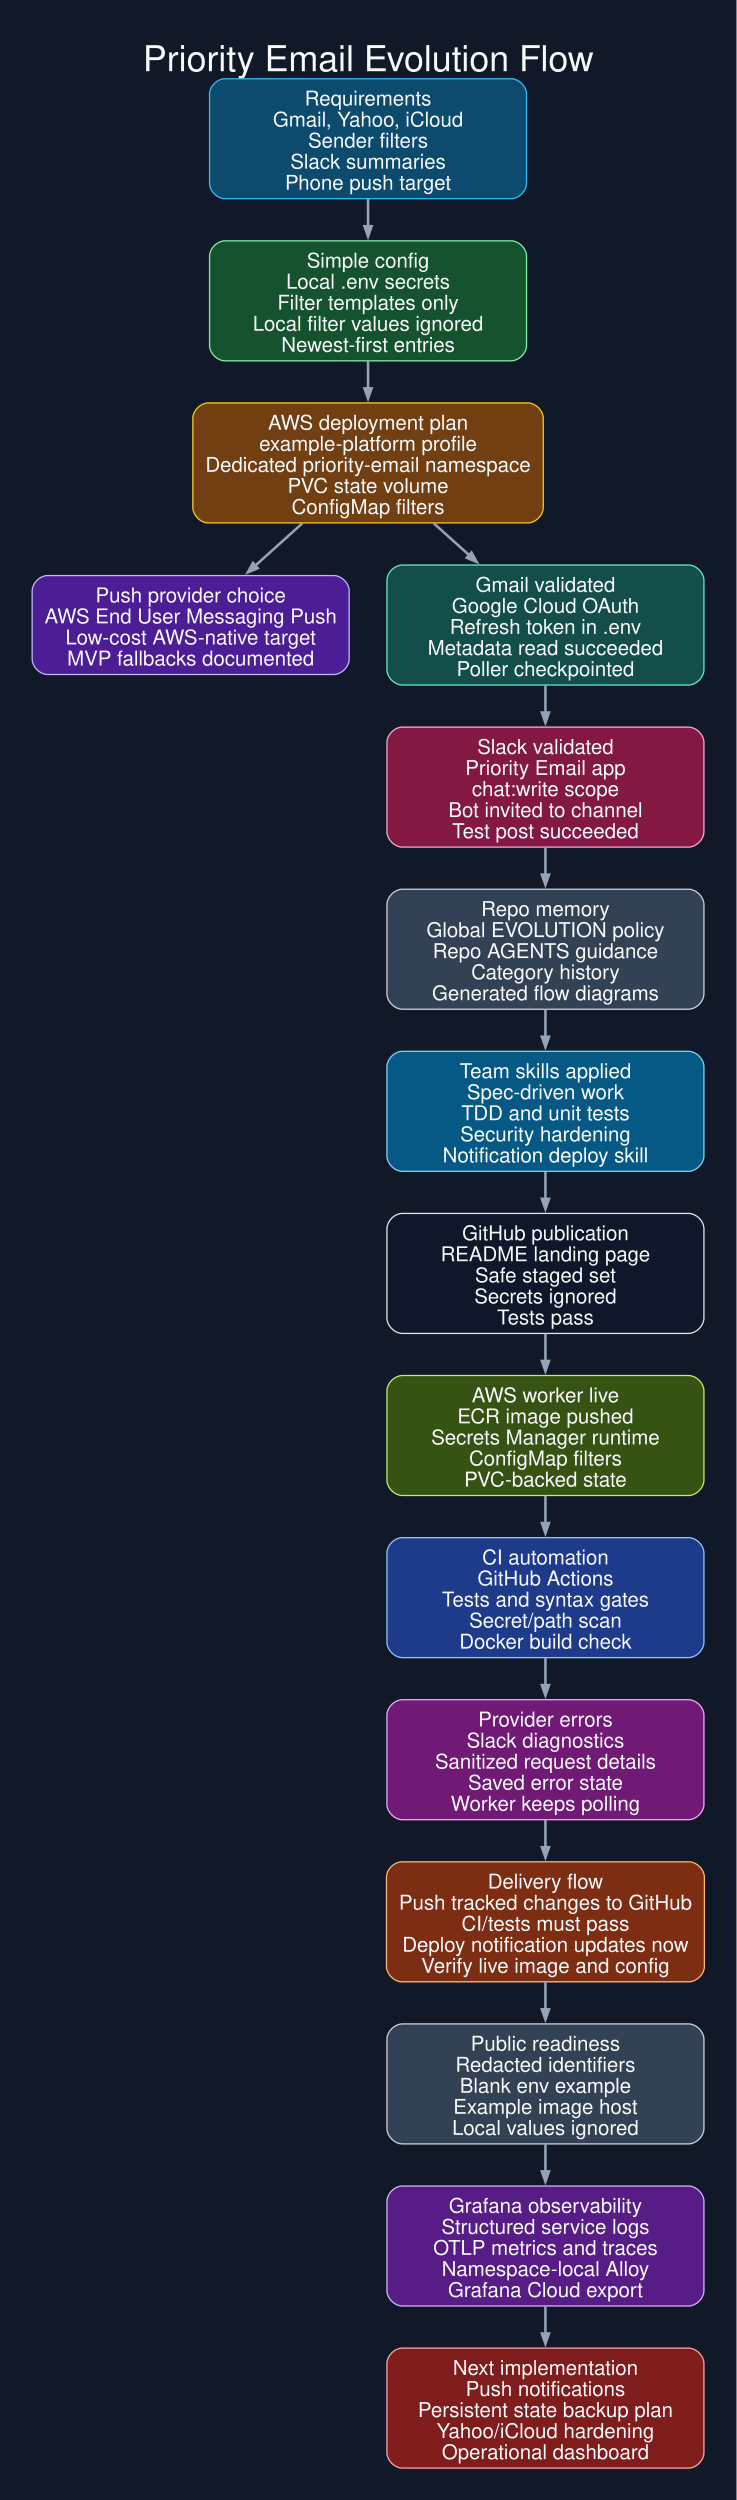
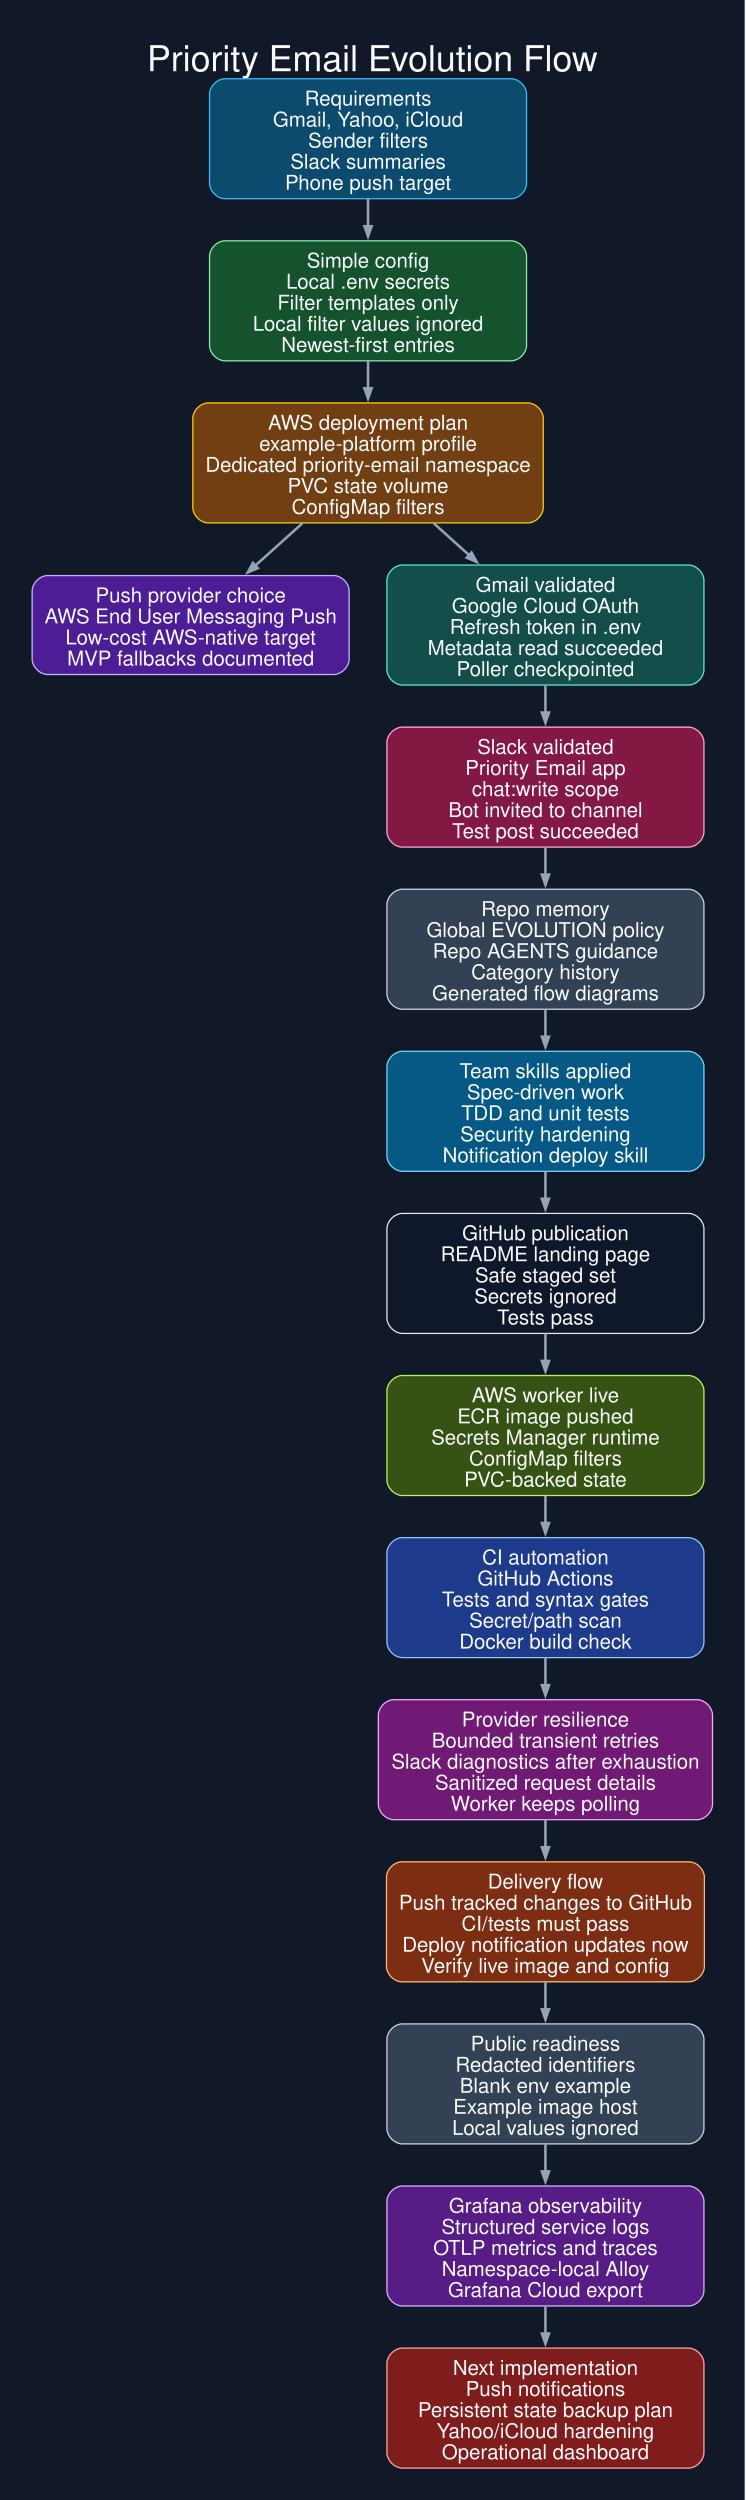
- <svg xmlns="http://www.w3.org/2000/svg" width="577pt" height="1959pt" viewBox="0.00 0.00 577.00 1959.00">
+ <svg xmlns="http://www.w3.org/2000/svg" width="584pt" height="1959pt" viewBox="0.00 0.00 584.00 1959.00">
  <g id="graph0" class="graph" transform="scale(1 1) rotate(0) translate(25.2 1934)">
-     <polygon fill="#111827" stroke="none" points="-25.2,25.2 -25.2,-1934 551.95,-1934 551.95,25.2 -25.2,25.2" />
-     <text xml:space="preserve" text-anchor="middle" x="263.37" y="-1878.2" font-family="Helvetica,sans-Serif" font-size="28.00" fill="#f8fafc">Priority Email Evolution Flow</text>
+     <polygon fill="#111827" stroke="none" points="-25.2,25.2 -25.2,-1934 558.32,-1934 558.32,25.2 -25.2,25.2" />
+     <text xml:space="preserve" text-anchor="middle" x="266.56" y="-1878.2" font-family="Helvetica,sans-Serif" font-size="28.00" fill="#f8fafc">Priority Email Evolution Flow</text>
    <g id="node1" class="node">
      <path fill="#0c4a6e" stroke="#38bdf8" d="M375.4,-1872.3C375.4,-1872.3 151,-1872.3 151,-1872.3 145,-1872.3 139,-1866.3 139,-1860.3 139,-1860.3 139,-1790.28 139,-1790.28 139,-1784.28 145,-1778.28 151,-1778.28 151,-1778.28 375.4,-1778.28 375.4,-1778.28 381.4,-1778.28 387.4,-1784.28 387.4,-1790.28 387.4,-1790.28 387.4,-1860.3 387.4,-1860.3 387.4,-1866.3 381.4,-1872.3 375.4,-1872.3" />
      <text xml:space="preserve" text-anchor="middle" x="263.2" y="-1851.34" font-family="Helvetica,sans-Serif" font-size="16.00" fill="#f8fafc">Requirements</text>
      <text xml:space="preserve" text-anchor="middle" x="263.2" y="-1834.84" font-family="Helvetica,sans-Serif" font-size="16.00" fill="#f8fafc">Gmail, Yahoo, iCloud</text>
      <text xml:space="preserve" text-anchor="middle" x="263.2" y="-1818.34" font-family="Helvetica,sans-Serif" font-size="16.00" fill="#f8fafc">Sender filters</text>
      <text xml:space="preserve" text-anchor="middle" x="263.2" y="-1801.84" font-family="Helvetica,sans-Serif" font-size="16.00" fill="#f8fafc">Slack summaries</text>
      <text xml:space="preserve" text-anchor="middle" x="263.2" y="-1785.34" font-family="Helvetica,sans-Serif" font-size="16.00" fill="#f8fafc">Phone push target</text>
    </g>
    <g id="node2" class="node">
      <path fill="#14532d" stroke="#86efac" d="M375.4,-1745.28C375.4,-1745.28 151,-1745.28 151,-1745.28 145,-1745.28 139,-1739.28 139,-1733.28 139,-1733.28 139,-1663.26 139,-1663.26 139,-1657.26 145,-1651.26 151,-1651.26 151,-1651.26 375.4,-1651.26 375.4,-1651.26 381.4,-1651.26 387.4,-1657.26 387.4,-1663.26 387.4,-1663.26 387.4,-1733.28 387.4,-1733.28 387.4,-1739.28 381.4,-1745.28 375.4,-1745.28" />
      <text xml:space="preserve" text-anchor="middle" x="263.2" y="-1724.32" font-family="Helvetica,sans-Serif" font-size="16.00" fill="#f8fafc">Simple config</text>
      <text xml:space="preserve" text-anchor="middle" x="263.2" y="-1707.82" font-family="Helvetica,sans-Serif" font-size="16.00" fill="#f8fafc">Local .env secrets</text>
      <text xml:space="preserve" text-anchor="middle" x="263.2" y="-1691.32" font-family="Helvetica,sans-Serif" font-size="16.00" fill="#f8fafc">Filter templates only</text>
      <text xml:space="preserve" text-anchor="middle" x="263.2" y="-1674.82" font-family="Helvetica,sans-Serif" font-size="16.00" fill="#f8fafc">Local filter values ignored</text>
      <text xml:space="preserve" text-anchor="middle" x="263.2" y="-1658.32" font-family="Helvetica,sans-Serif" font-size="16.00" fill="#f8fafc">Newest-first entries</text>
    </g>
    <g id="edge1" class="edge">
      <path fill="none" stroke="#94a3b8" stroke-width="2" d="M263.2,-1778.09C263.2,-1771.07 263.2,-1763.76 263.2,-1756.53" />
      <polygon fill="#94a3b8" stroke="#94a3b8" stroke-width="2" points="266,-1756.72 263.2,-1748.72 260.4,-1756.72 266,-1756.72" />
    </g>
    <g id="node3" class="node">
      <path fill="#713f12" stroke="#facc15" d="M388.5,-1618.26C388.5,-1618.26 137.9,-1618.26 137.9,-1618.26 131.9,-1618.26 125.91,-1612.26 125.91,-1606.26 125.91,-1606.26 125.91,-1536.24 125.91,-1536.24 125.91,-1530.24 131.91,-1524.24 137.91,-1524.24 137.91,-1524.24 388.5,-1524.24 388.5,-1524.24 394.5,-1524.24 400.5,-1530.24 400.5,-1536.24 400.5,-1536.24 400.5,-1606.26 400.5,-1606.26 400.5,-1612.26 394.5,-1618.26 388.5,-1618.26" />
      <text xml:space="preserve" text-anchor="middle" x="263.2" y="-1597.3" font-family="Helvetica,sans-Serif" font-size="16.00" fill="#f8fafc">AWS deployment plan</text>
      <text xml:space="preserve" text-anchor="middle" x="263.2" y="-1580.8" font-family="Helvetica,sans-Serif" font-size="16.00" fill="#f8fafc">example-platform profile</text>
      <text xml:space="preserve" text-anchor="middle" x="263.2" y="-1564.3" font-family="Helvetica,sans-Serif" font-size="16.00" fill="#f8fafc">Dedicated priority-email namespace</text>
      <text xml:space="preserve" text-anchor="middle" x="263.2" y="-1547.8" font-family="Helvetica,sans-Serif" font-size="16.00" fill="#f8fafc">PVC state volume</text>
      <text xml:space="preserve" text-anchor="middle" x="263.2" y="-1531.3" font-family="Helvetica,sans-Serif" font-size="16.00" fill="#f8fafc">ConfigMap filters</text>
    </g>
    <g id="edge2" class="edge">
      <path fill="none" stroke="#94a3b8" stroke-width="2" d="M263.2,-1651.07C263.2,-1644.05 263.2,-1636.74 263.2,-1629.51" />
      <polygon fill="#94a3b8" stroke="#94a3b8" stroke-width="2" points="266,-1629.7 263.2,-1621.7 260.4,-1629.7 266,-1629.7" />
    </g>
    <g id="node4" class="node">
      <path fill="#4c1d95" stroke="#c4b5fd" d="M236.4,-1482.99C236.4,-1482.99 12,-1482.99 12,-1482.99 6,-1482.99 0,-1476.99 0,-1470.99 0,-1470.99 0,-1417.47 0,-1417.47 0,-1411.47 6,-1405.47 12,-1405.47 12,-1405.47 236.4,-1405.47 236.4,-1405.47 242.4,-1405.47 248.4,-1411.47 248.4,-1417.47 248.4,-1417.47 248.4,-1470.99 248.4,-1470.99 248.4,-1476.99 242.4,-1482.99 236.4,-1482.99" />
      <text xml:space="preserve" text-anchor="middle" x="124.2" y="-1462.03" font-family="Helvetica,sans-Serif" font-size="16.00" fill="#f8fafc">Push provider choice</text>
      <text xml:space="preserve" text-anchor="middle" x="124.2" y="-1445.53" font-family="Helvetica,sans-Serif" font-size="16.00" fill="#f8fafc">AWS End User Messaging Push</text>
      <text xml:space="preserve" text-anchor="middle" x="124.2" y="-1429.03" font-family="Helvetica,sans-Serif" font-size="16.00" fill="#f8fafc">Low-cost AWS-native target</text>
      <text xml:space="preserve" text-anchor="middle" x="124.2" y="-1412.53" font-family="Helvetica,sans-Serif" font-size="16.00" fill="#f8fafc">MVP fallbacks documented</text>
    </g>
    <g id="edge3" class="edge">
      <path fill="none" stroke="#94a3b8" stroke-width="2" d="M211.84,-1524.05C199.77,-1513.2 186.92,-1501.65 174.89,-1490.82" />
      <polygon fill="#94a3b8" stroke="#94a3b8" stroke-width="2" points="176.78,-1488.75 168.96,-1485.49 173.03,-1492.92 176.78,-1488.75" />
    </g>
    <g id="node5" class="node">
      <path fill="#134e4a" stroke="#5eead4" d="M514.4,-1491.24C514.4,-1491.24 290,-1491.24 290,-1491.24 284,-1491.24 278,-1485.24 278,-1479.24 278,-1479.24 278,-1409.22 278,-1409.22 278,-1403.22 284,-1397.22 290,-1397.22 290,-1397.22 514.4,-1397.22 514.4,-1397.22 520.4,-1397.22 526.4,-1403.22 526.4,-1409.22 526.4,-1409.22 526.4,-1479.24 526.4,-1479.24 526.4,-1485.24 520.4,-1491.24 514.4,-1491.24" />
      <text xml:space="preserve" text-anchor="middle" x="402.2" y="-1470.28" font-family="Helvetica,sans-Serif" font-size="16.00" fill="#f8fafc">Gmail validated</text>
      <text xml:space="preserve" text-anchor="middle" x="402.2" y="-1453.78" font-family="Helvetica,sans-Serif" font-size="16.00" fill="#f8fafc">Google Cloud OAuth</text>
      <text xml:space="preserve" text-anchor="middle" x="402.2" y="-1437.28" font-family="Helvetica,sans-Serif" font-size="16.00" fill="#f8fafc">Refresh token in .env</text>
      <text xml:space="preserve" text-anchor="middle" x="402.2" y="-1420.78" font-family="Helvetica,sans-Serif" font-size="16.00" fill="#f8fafc">Metadata read succeeded</text>
      <text xml:space="preserve" text-anchor="middle" x="402.2" y="-1404.28" font-family="Helvetica,sans-Serif" font-size="16.00" fill="#f8fafc">Poller checkpointed</text>
    </g>
    <g id="edge4" class="edge">
      <path fill="none" stroke="#94a3b8" stroke-width="2" d="M314.56,-1524.05C323.66,-1515.87 333.19,-1507.3 342.49,-1498.93" />
      <polygon fill="#94a3b8" stroke="#94a3b8" stroke-width="2" points="344.26,-1501.11 348.33,-1493.68 340.51,-1496.95 344.26,-1501.11" />
    </g>
    <g id="node6" class="node">
      <path fill="#831843" stroke="#f9a8d4" d="M514.4,-1364.22C514.4,-1364.22 290,-1364.22 290,-1364.22 284,-1364.22 278,-1358.22 278,-1352.22 278,-1352.22 278,-1282.2 278,-1282.2 278,-1276.2 284,-1270.2 290,-1270.2 290,-1270.2 514.4,-1270.2 514.4,-1270.2 520.4,-1270.2 526.4,-1276.2 526.4,-1282.2 526.4,-1282.2 526.4,-1352.22 526.4,-1352.22 526.4,-1358.22 520.4,-1364.22 514.4,-1364.22" />
      <text xml:space="preserve" text-anchor="middle" x="402.2" y="-1343.26" font-family="Helvetica,sans-Serif" font-size="16.00" fill="#f8fafc">Slack validated</text>
      <text xml:space="preserve" text-anchor="middle" x="402.2" y="-1326.76" font-family="Helvetica,sans-Serif" font-size="16.00" fill="#f8fafc">Priority Email app</text>
      <text xml:space="preserve" text-anchor="middle" x="402.2" y="-1310.26" font-family="Helvetica,sans-Serif" font-size="16.00" fill="#f8fafc">chat:write scope</text>
      <text xml:space="preserve" text-anchor="middle" x="402.2" y="-1293.76" font-family="Helvetica,sans-Serif" font-size="16.00" fill="#f8fafc">Bot invited to channel</text>
      <text xml:space="preserve" text-anchor="middle" x="402.2" y="-1277.26" font-family="Helvetica,sans-Serif" font-size="16.00" fill="#f8fafc">Test post succeeded</text>
    </g>
    <g id="edge5" class="edge">
      <path fill="none" stroke="#94a3b8" stroke-width="2" d="M402.2,-1397.03C402.2,-1390.01 402.2,-1382.7 402.2,-1375.47" />
      <polygon fill="#94a3b8" stroke="#94a3b8" stroke-width="2" points="405,-1375.66 402.2,-1367.66 399.4,-1375.66 405,-1375.66" />
    </g>
    <g id="node7" class="node">
      <path fill="#334155" stroke="#cbd5e1" d="M514.4,-1237.2C514.4,-1237.2 290,-1237.2 290,-1237.2 284,-1237.2 278,-1231.2 278,-1225.2 278,-1225.2 278,-1155.18 278,-1155.18 278,-1149.18 284,-1143.18 290,-1143.18 290,-1143.18 514.4,-1143.18 514.4,-1143.18 520.4,-1143.18 526.4,-1149.18 526.4,-1155.18 526.4,-1155.18 526.4,-1225.2 526.4,-1225.2 526.4,-1231.2 520.4,-1237.2 514.4,-1237.2" />
      <text xml:space="preserve" text-anchor="middle" x="402.2" y="-1216.24" font-family="Helvetica,sans-Serif" font-size="16.00" fill="#f8fafc">Repo memory</text>
      <text xml:space="preserve" text-anchor="middle" x="402.2" y="-1199.74" font-family="Helvetica,sans-Serif" font-size="16.00" fill="#f8fafc">Global EVOLUTION policy</text>
      <text xml:space="preserve" text-anchor="middle" x="402.2" y="-1183.24" font-family="Helvetica,sans-Serif" font-size="16.00" fill="#f8fafc">Repo AGENTS guidance</text>
      <text xml:space="preserve" text-anchor="middle" x="402.2" y="-1166.74" font-family="Helvetica,sans-Serif" font-size="16.00" fill="#f8fafc">Category history</text>
      <text xml:space="preserve" text-anchor="middle" x="402.2" y="-1150.24" font-family="Helvetica,sans-Serif" font-size="16.00" fill="#f8fafc">Generated flow diagrams</text>
    </g>
    <g id="edge6" class="edge">
      <path fill="none" stroke="#94a3b8" stroke-width="2" d="M402.2,-1270.01C402.2,-1262.99 402.2,-1255.68 402.2,-1248.45" />
      <polygon fill="#94a3b8" stroke="#94a3b8" stroke-width="2" points="405,-1248.64 402.2,-1240.64 399.4,-1248.64 405,-1248.64" />
    </g>
    <g id="node8" class="node">
      <path fill="#075985" stroke="#7dd3fc" d="M514.4,-1110.18C514.4,-1110.18 290,-1110.18 290,-1110.18 284,-1110.18 278,-1104.18 278,-1098.18 278,-1098.18 278,-1028.16 278,-1028.16 278,-1022.16 284,-1016.16 290,-1016.16 290,-1016.16 514.4,-1016.16 514.4,-1016.16 520.4,-1016.16 526.4,-1022.16 526.4,-1028.16 526.4,-1028.16 526.4,-1098.18 526.4,-1098.18 526.4,-1104.18 520.4,-1110.18 514.4,-1110.18" />
      <text xml:space="preserve" text-anchor="middle" x="402.2" y="-1089.22" font-family="Helvetica,sans-Serif" font-size="16.00" fill="#f8fafc">Team skills applied</text>
      <text xml:space="preserve" text-anchor="middle" x="402.2" y="-1072.72" font-family="Helvetica,sans-Serif" font-size="16.00" fill="#f8fafc">Spec-driven work</text>
      <text xml:space="preserve" text-anchor="middle" x="402.2" y="-1056.22" font-family="Helvetica,sans-Serif" font-size="16.00" fill="#f8fafc">TDD and unit tests</text>
      <text xml:space="preserve" text-anchor="middle" x="402.2" y="-1039.72" font-family="Helvetica,sans-Serif" font-size="16.00" fill="#f8fafc">Security hardening</text>
      <text xml:space="preserve" text-anchor="middle" x="402.2" y="-1023.22" font-family="Helvetica,sans-Serif" font-size="16.00" fill="#f8fafc">Notification deploy skill</text>
    </g>
    <g id="edge7" class="edge">
      <path fill="none" stroke="#94a3b8" stroke-width="2" d="M402.2,-1142.99C402.2,-1135.97 402.2,-1128.66 402.2,-1121.43" />
      <polygon fill="#94a3b8" stroke="#94a3b8" stroke-width="2" points="405,-1121.62 402.2,-1113.62 399.4,-1121.62 405,-1121.62" />
    </g>
    <g id="node9" class="node">
      <path fill="#0f172a" stroke="#e5e7eb" d="M514.4,-983.16C514.4,-983.16 290,-983.16 290,-983.16 284,-983.16 278,-977.16 278,-971.16 278,-971.16 278,-901.14 278,-901.14 278,-895.14 284,-889.14 290,-889.14 290,-889.14 514.4,-889.14 514.4,-889.14 520.4,-889.14 526.4,-895.14 526.4,-901.14 526.4,-901.14 526.4,-971.16 526.4,-971.16 526.4,-977.16 520.4,-983.16 514.4,-983.16" />
      <text xml:space="preserve" text-anchor="middle" x="402.2" y="-962.2" font-family="Helvetica,sans-Serif" font-size="16.00" fill="#f8fafc">GitHub publication</text>
      <text xml:space="preserve" text-anchor="middle" x="402.2" y="-945.7" font-family="Helvetica,sans-Serif" font-size="16.00" fill="#f8fafc">README landing page</text>
      <text xml:space="preserve" text-anchor="middle" x="402.2" y="-929.2" font-family="Helvetica,sans-Serif" font-size="16.00" fill="#f8fafc">Safe staged set</text>
      <text xml:space="preserve" text-anchor="middle" x="402.2" y="-912.7" font-family="Helvetica,sans-Serif" font-size="16.00" fill="#f8fafc">Secrets ignored</text>
      <text xml:space="preserve" text-anchor="middle" x="402.2" y="-896.2" font-family="Helvetica,sans-Serif" font-size="16.00" fill="#f8fafc">Tests pass</text>
    </g>
    <g id="edge8" class="edge">
      <path fill="none" stroke="#94a3b8" stroke-width="2" d="M402.2,-1015.97C402.2,-1008.95 402.2,-1001.64 402.2,-994.41" />
      <polygon fill="#94a3b8" stroke="#94a3b8" stroke-width="2" points="405,-994.6 402.2,-986.6 399.4,-994.6 405,-994.6" />
    </g>
    <g id="node10" class="node">
      <path fill="#365314" stroke="#bef264" d="M514.4,-856.14C514.4,-856.14 290,-856.14 290,-856.14 284,-856.14 278,-850.14 278,-844.14 278,-844.14 278,-774.12 278,-774.12 278,-768.12 284,-762.12 290,-762.12 290,-762.12 514.4,-762.12 514.4,-762.12 520.4,-762.12 526.4,-768.12 526.4,-774.12 526.4,-774.12 526.4,-844.14 526.4,-844.14 526.4,-850.14 520.4,-856.14 514.4,-856.14" />
      <text xml:space="preserve" text-anchor="middle" x="402.2" y="-835.18" font-family="Helvetica,sans-Serif" font-size="16.00" fill="#f8fafc">AWS worker live</text>
      <text xml:space="preserve" text-anchor="middle" x="402.2" y="-818.68" font-family="Helvetica,sans-Serif" font-size="16.00" fill="#f8fafc">ECR image pushed</text>
      <text xml:space="preserve" text-anchor="middle" x="402.2" y="-802.18" font-family="Helvetica,sans-Serif" font-size="16.00" fill="#f8fafc">Secrets Manager runtime</text>
      <text xml:space="preserve" text-anchor="middle" x="402.2" y="-785.68" font-family="Helvetica,sans-Serif" font-size="16.00" fill="#f8fafc">ConfigMap filters</text>
      <text xml:space="preserve" text-anchor="middle" x="402.2" y="-769.18" font-family="Helvetica,sans-Serif" font-size="16.00" fill="#f8fafc">PVC-backed state</text>
    </g>
    <g id="edge9" class="edge">
      <path fill="none" stroke="#94a3b8" stroke-width="2" d="M402.2,-888.95C402.2,-881.93 402.2,-874.62 402.2,-867.39" />
      <polygon fill="#94a3b8" stroke="#94a3b8" stroke-width="2" points="405,-867.58 402.2,-859.58 399.4,-867.58 405,-867.58" />
    </g>
    <g id="node11" class="node">
      <path fill="#1e3a8a" stroke="#93c5fd" d="M514.4,-729.12C514.4,-729.12 290,-729.12 290,-729.12 284,-729.12 278,-723.12 278,-717.12 278,-717.12 278,-647.1 278,-647.1 278,-641.1 284,-635.1 290,-635.1 290,-635.1 514.4,-635.1 514.4,-635.1 520.4,-635.1 526.4,-641.1 526.4,-647.1 526.4,-647.1 526.4,-717.12 526.4,-717.12 526.4,-723.12 520.4,-729.12 514.4,-729.12" />
      <text xml:space="preserve" text-anchor="middle" x="402.2" y="-708.16" font-family="Helvetica,sans-Serif" font-size="16.00" fill="#f8fafc">CI automation</text>
      <text xml:space="preserve" text-anchor="middle" x="402.2" y="-691.66" font-family="Helvetica,sans-Serif" font-size="16.00" fill="#f8fafc">GitHub Actions</text>
      <text xml:space="preserve" text-anchor="middle" x="402.2" y="-675.16" font-family="Helvetica,sans-Serif" font-size="16.00" fill="#f8fafc">Tests and syntax gates</text>
      <text xml:space="preserve" text-anchor="middle" x="402.2" y="-658.66" font-family="Helvetica,sans-Serif" font-size="16.00" fill="#f8fafc">Secret/path scan</text>
      <text xml:space="preserve" text-anchor="middle" x="402.2" y="-642.16" font-family="Helvetica,sans-Serif" font-size="16.00" fill="#f8fafc">Docker build check</text>
    </g>
    <g id="edge10" class="edge">
      <path fill="none" stroke="#94a3b8" stroke-width="2" d="M402.2,-761.93C402.2,-754.91 402.2,-747.6 402.2,-740.37" />
      <polygon fill="#94a3b8" stroke="#94a3b8" stroke-width="2" points="405,-740.56 402.2,-732.56 399.4,-740.56 405,-740.56" />
    </g>
    <g id="node12" class="node">
-       <path fill="#701a75" stroke="#f0abfc" d="M514.4,-602.1C514.4,-602.1 290,-602.1 290,-602.1 284,-602.1 278,-596.1 278,-590.1 278,-590.1 278,-520.08 278,-520.08 278,-514.08 284,-508.08 290,-508.08 290,-508.08 514.4,-508.08 514.4,-508.08 520.4,-508.08 526.4,-514.08 526.4,-520.08 526.4,-520.08 526.4,-590.1 526.4,-590.1 526.4,-596.1 520.4,-602.1 514.4,-602.1" />
-       <text xml:space="preserve" text-anchor="middle" x="402.2" y="-581.14" font-family="Helvetica,sans-Serif" font-size="16.00" fill="#f8fafc">Provider errors</text>
-       <text xml:space="preserve" text-anchor="middle" x="402.2" y="-564.64" font-family="Helvetica,sans-Serif" font-size="16.00" fill="#f8fafc">Slack diagnostics</text>
-       <text xml:space="preserve" text-anchor="middle" x="402.2" y="-548.14" font-family="Helvetica,sans-Serif" font-size="16.00" fill="#f8fafc">Sanitized request details</text>
-       <text xml:space="preserve" text-anchor="middle" x="402.2" y="-531.64" font-family="Helvetica,sans-Serif" font-size="16.00" fill="#f8fafc">Saved error state</text>
+       <path fill="#701a75" stroke="#f0abfc" d="M521.12,-602.1C521.12,-602.1 283.28,-602.1 283.28,-602.1 277.28,-602.1 271.28,-596.1 271.28,-590.1 271.28,-590.1 271.28,-520.08 271.28,-520.08 271.28,-514.08 277.28,-508.08 283.28,-508.08 283.28,-508.08 521.12,-508.08 521.12,-508.08 527.12,-508.08 533.12,-514.08 533.12,-520.08 533.12,-520.08 533.12,-590.1 533.12,-590.1 533.12,-596.1 527.12,-602.1 521.12,-602.1" />
+       <text xml:space="preserve" text-anchor="middle" x="402.2" y="-581.14" font-family="Helvetica,sans-Serif" font-size="16.00" fill="#f8fafc">Provider resilience</text>
+       <text xml:space="preserve" text-anchor="middle" x="402.2" y="-564.64" font-family="Helvetica,sans-Serif" font-size="16.00" fill="#f8fafc">Bounded transient retries</text>
+       <text xml:space="preserve" text-anchor="middle" x="402.2" y="-548.14" font-family="Helvetica,sans-Serif" font-size="16.00" fill="#f8fafc">Slack diagnostics after exhaustion</text>
+       <text xml:space="preserve" text-anchor="middle" x="402.2" y="-531.64" font-family="Helvetica,sans-Serif" font-size="16.00" fill="#f8fafc">Sanitized request details</text>
      <text xml:space="preserve" text-anchor="middle" x="402.2" y="-515.14" font-family="Helvetica,sans-Serif" font-size="16.00" fill="#f8fafc">Worker keeps polling</text>
    </g>
    <g id="edge11" class="edge">
      <path fill="none" stroke="#94a3b8" stroke-width="2" d="M402.2,-634.91C402.2,-627.89 402.2,-620.58 402.2,-613.35" />
      <polygon fill="#94a3b8" stroke="#94a3b8" stroke-width="2" points="405,-613.54 402.2,-605.54 399.4,-613.54 405,-613.54" />
    </g>
    <g id="node13" class="node">
      <path fill="#7c2d12" stroke="#fdba74" d="M514.75,-475.08C514.75,-475.08 289.65,-475.08 289.65,-475.08 283.65,-475.08 277.65,-469.08 277.65,-463.08 277.65,-463.08 277.65,-393.06 277.65,-393.06 277.65,-387.06 283.65,-381.06 289.65,-381.06 289.65,-381.06 514.75,-381.06 514.75,-381.06 520.75,-381.06 526.75,-387.06 526.75,-393.06 526.75,-393.06 526.75,-463.08 526.75,-463.08 526.75,-469.08 520.75,-475.08 514.75,-475.08" />
      <text xml:space="preserve" text-anchor="middle" x="402.2" y="-454.12" font-family="Helvetica,sans-Serif" font-size="16.00" fill="#f8fafc">Delivery flow</text>
      <text xml:space="preserve" text-anchor="middle" x="402.2" y="-437.62" font-family="Helvetica,sans-Serif" font-size="16.00" fill="#f8fafc">Push tracked changes to GitHub</text>
      <text xml:space="preserve" text-anchor="middle" x="402.2" y="-421.12" font-family="Helvetica,sans-Serif" font-size="16.00" fill="#f8fafc">CI/tests must pass</text>
      <text xml:space="preserve" text-anchor="middle" x="402.2" y="-404.62" font-family="Helvetica,sans-Serif" font-size="16.00" fill="#f8fafc">Deploy notification updates now</text>
      <text xml:space="preserve" text-anchor="middle" x="402.2" y="-388.12" font-family="Helvetica,sans-Serif" font-size="16.00" fill="#f8fafc">Verify live image and config</text>
    </g>
    <g id="edge12" class="edge">
      <path fill="none" stroke="#94a3b8" stroke-width="2" d="M402.2,-507.89C402.2,-500.87 402.2,-493.56 402.2,-486.33" />
      <polygon fill="#94a3b8" stroke="#94a3b8" stroke-width="2" points="405,-486.52 402.2,-478.52 399.4,-486.52 405,-486.52" />
    </g>
    <g id="node14" class="node">
      <path fill="#334155" stroke="#cbd5e1" d="M514.4,-348.06C514.4,-348.06 290,-348.06 290,-348.06 284,-348.06 278,-342.06 278,-336.06 278,-336.06 278,-266.04 278,-266.04 278,-260.04 284,-254.04 290,-254.04 290,-254.04 514.4,-254.04 514.4,-254.04 520.4,-254.04 526.4,-260.04 526.4,-266.04 526.4,-266.04 526.4,-336.06 526.4,-336.06 526.4,-342.06 520.4,-348.06 514.4,-348.06" />
      <text xml:space="preserve" text-anchor="middle" x="402.2" y="-327.1" font-family="Helvetica,sans-Serif" font-size="16.00" fill="#f8fafc">Public readiness</text>
      <text xml:space="preserve" text-anchor="middle" x="402.2" y="-310.6" font-family="Helvetica,sans-Serif" font-size="16.00" fill="#f8fafc">Redacted identifiers</text>
      <text xml:space="preserve" text-anchor="middle" x="402.2" y="-294.1" font-family="Helvetica,sans-Serif" font-size="16.00" fill="#f8fafc">Blank env example</text>
      <text xml:space="preserve" text-anchor="middle" x="402.2" y="-277.6" font-family="Helvetica,sans-Serif" font-size="16.00" fill="#f8fafc">Example image host</text>
      <text xml:space="preserve" text-anchor="middle" x="402.2" y="-261.1" font-family="Helvetica,sans-Serif" font-size="16.00" fill="#f8fafc">Local values ignored</text>
    </g>
    <g id="edge13" class="edge">
      <path fill="none" stroke="#94a3b8" stroke-width="2" d="M402.2,-380.87C402.2,-373.85 402.2,-366.54 402.2,-359.31" />
      <polygon fill="#94a3b8" stroke="#94a3b8" stroke-width="2" points="405,-359.5 402.2,-351.5 399.4,-359.5 405,-359.5" />
    </g>
    <g id="node15" class="node">
      <path fill="#581c87" stroke="#d8b4fe" d="M514.4,-221.04C514.4,-221.04 290,-221.04 290,-221.04 284,-221.04 278,-215.04 278,-209.04 278,-209.04 278,-139.02 278,-139.02 278,-133.02 284,-127.02 290,-127.02 290,-127.02 514.4,-127.02 514.4,-127.02 520.4,-127.02 526.4,-133.02 526.4,-139.02 526.4,-139.02 526.4,-209.04 526.4,-209.04 526.4,-215.04 520.4,-221.04 514.4,-221.04" />
      <text xml:space="preserve" text-anchor="middle" x="402.2" y="-200.08" font-family="Helvetica,sans-Serif" font-size="16.00" fill="#f8fafc">Grafana observability</text>
      <text xml:space="preserve" text-anchor="middle" x="402.2" y="-183.58" font-family="Helvetica,sans-Serif" font-size="16.00" fill="#f8fafc">Structured service logs</text>
      <text xml:space="preserve" text-anchor="middle" x="402.2" y="-167.08" font-family="Helvetica,sans-Serif" font-size="16.00" fill="#f8fafc">OTLP metrics and traces</text>
      <text xml:space="preserve" text-anchor="middle" x="402.2" y="-150.58" font-family="Helvetica,sans-Serif" font-size="16.00" fill="#f8fafc">Namespace-local Alloy</text>
      <text xml:space="preserve" text-anchor="middle" x="402.2" y="-134.08" font-family="Helvetica,sans-Serif" font-size="16.00" fill="#f8fafc">Grafana Cloud export</text>
    </g>
    <g id="edge14" class="edge">
      <path fill="none" stroke="#94a3b8" stroke-width="2" d="M402.2,-253.85C402.2,-246.83 402.2,-239.52 402.2,-232.29" />
      <polygon fill="#94a3b8" stroke="#94a3b8" stroke-width="2" points="405,-232.48 402.2,-224.48 399.4,-232.48 405,-232.48" />
    </g>
    <g id="node16" class="node">
      <path fill="#7f1d1d" stroke="#fca5a5" d="M514.4,-94.02C514.4,-94.02 290,-94.02 290,-94.02 284,-94.02 278,-88.02 278,-82.02 278,-82.02 278,-12 278,-12 278,-6 284,0 290,0 290,0 514.4,0 514.4,0 520.4,0 526.4,-6 526.4,-12 526.4,-12 526.4,-82.02 526.4,-82.02 526.4,-88.02 520.4,-94.02 514.4,-94.02" />
      <text xml:space="preserve" text-anchor="middle" x="402.2" y="-73.06" font-family="Helvetica,sans-Serif" font-size="16.00" fill="#f8fafc">Next implementation</text>
      <text xml:space="preserve" text-anchor="middle" x="402.2" y="-56.56" font-family="Helvetica,sans-Serif" font-size="16.00" fill="#f8fafc">Push notifications</text>
      <text xml:space="preserve" text-anchor="middle" x="402.2" y="-40.06" font-family="Helvetica,sans-Serif" font-size="16.00" fill="#f8fafc">Persistent state backup plan</text>
      <text xml:space="preserve" text-anchor="middle" x="402.2" y="-23.56" font-family="Helvetica,sans-Serif" font-size="16.00" fill="#f8fafc">Yahoo/iCloud hardening</text>
      <text xml:space="preserve" text-anchor="middle" x="402.2" y="-7.06" font-family="Helvetica,sans-Serif" font-size="16.00" fill="#f8fafc">Operational dashboard</text>
    </g>
    <g id="edge15" class="edge">
      <path fill="none" stroke="#94a3b8" stroke-width="2" d="M402.2,-126.83C402.2,-119.81 402.2,-112.5 402.2,-105.27" />
      <polygon fill="#94a3b8" stroke="#94a3b8" stroke-width="2" points="405,-105.46 402.2,-97.46 399.4,-105.46 405,-105.46" />
    </g>
  </g>
</svg>
